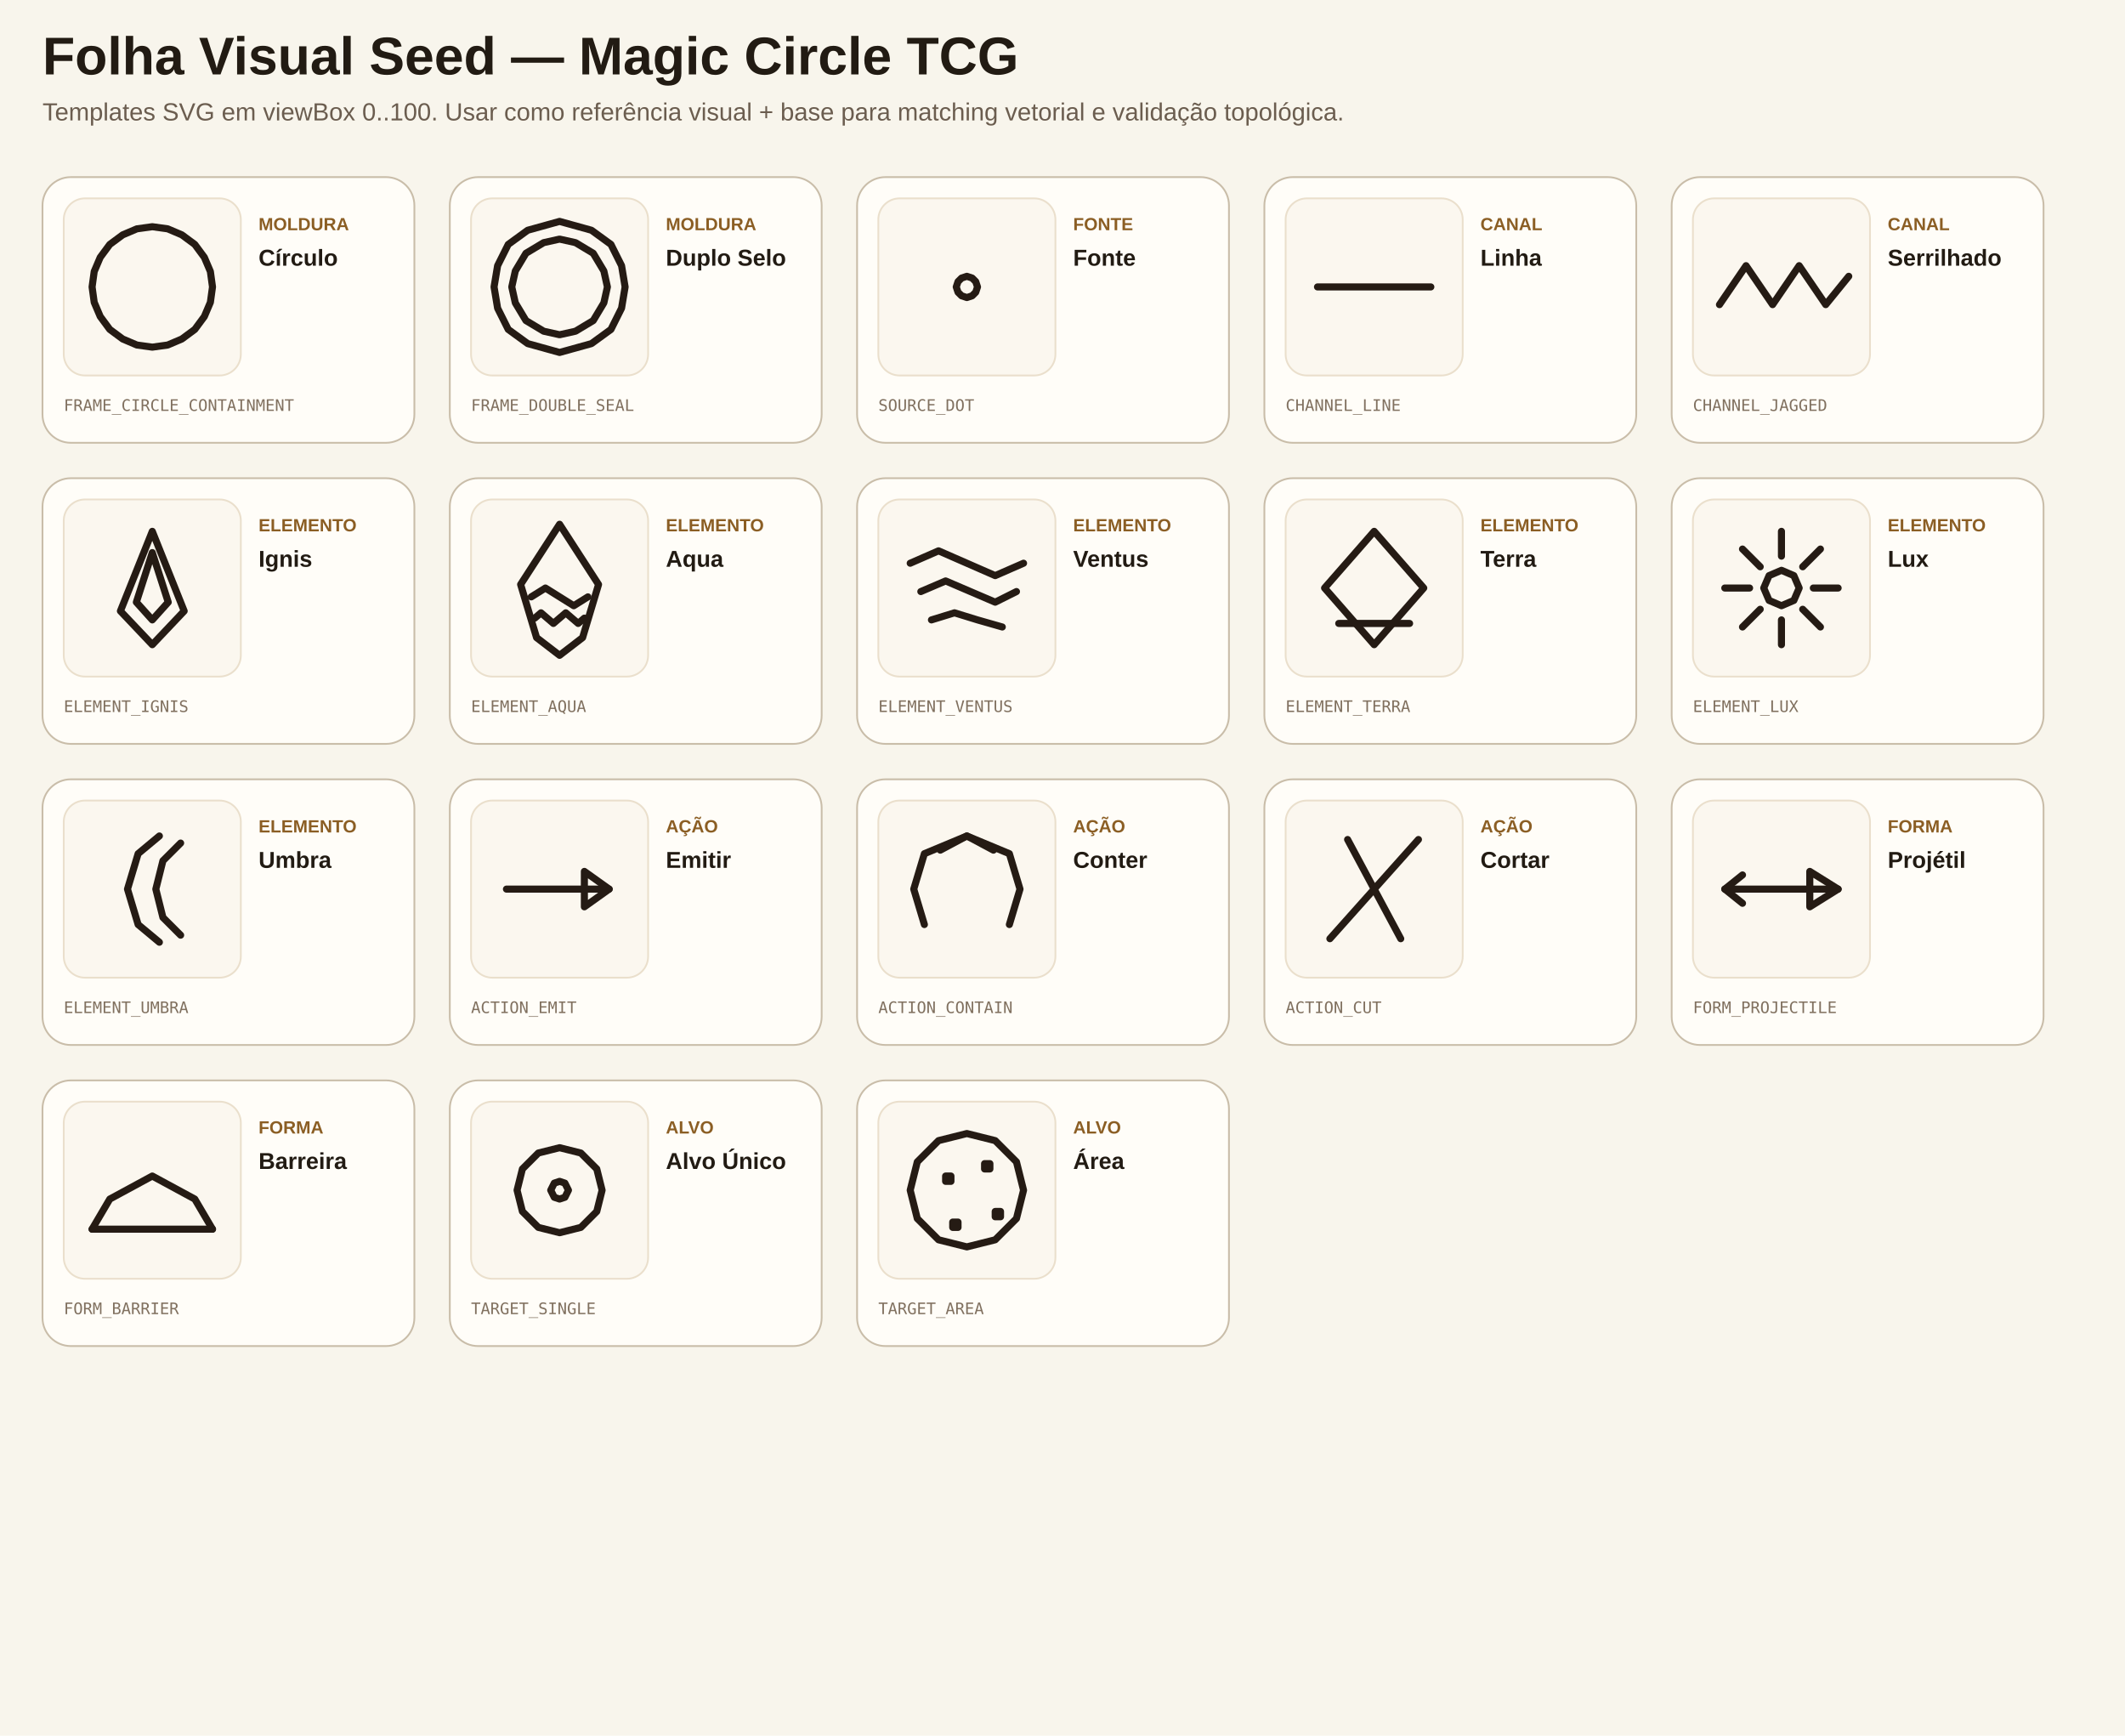
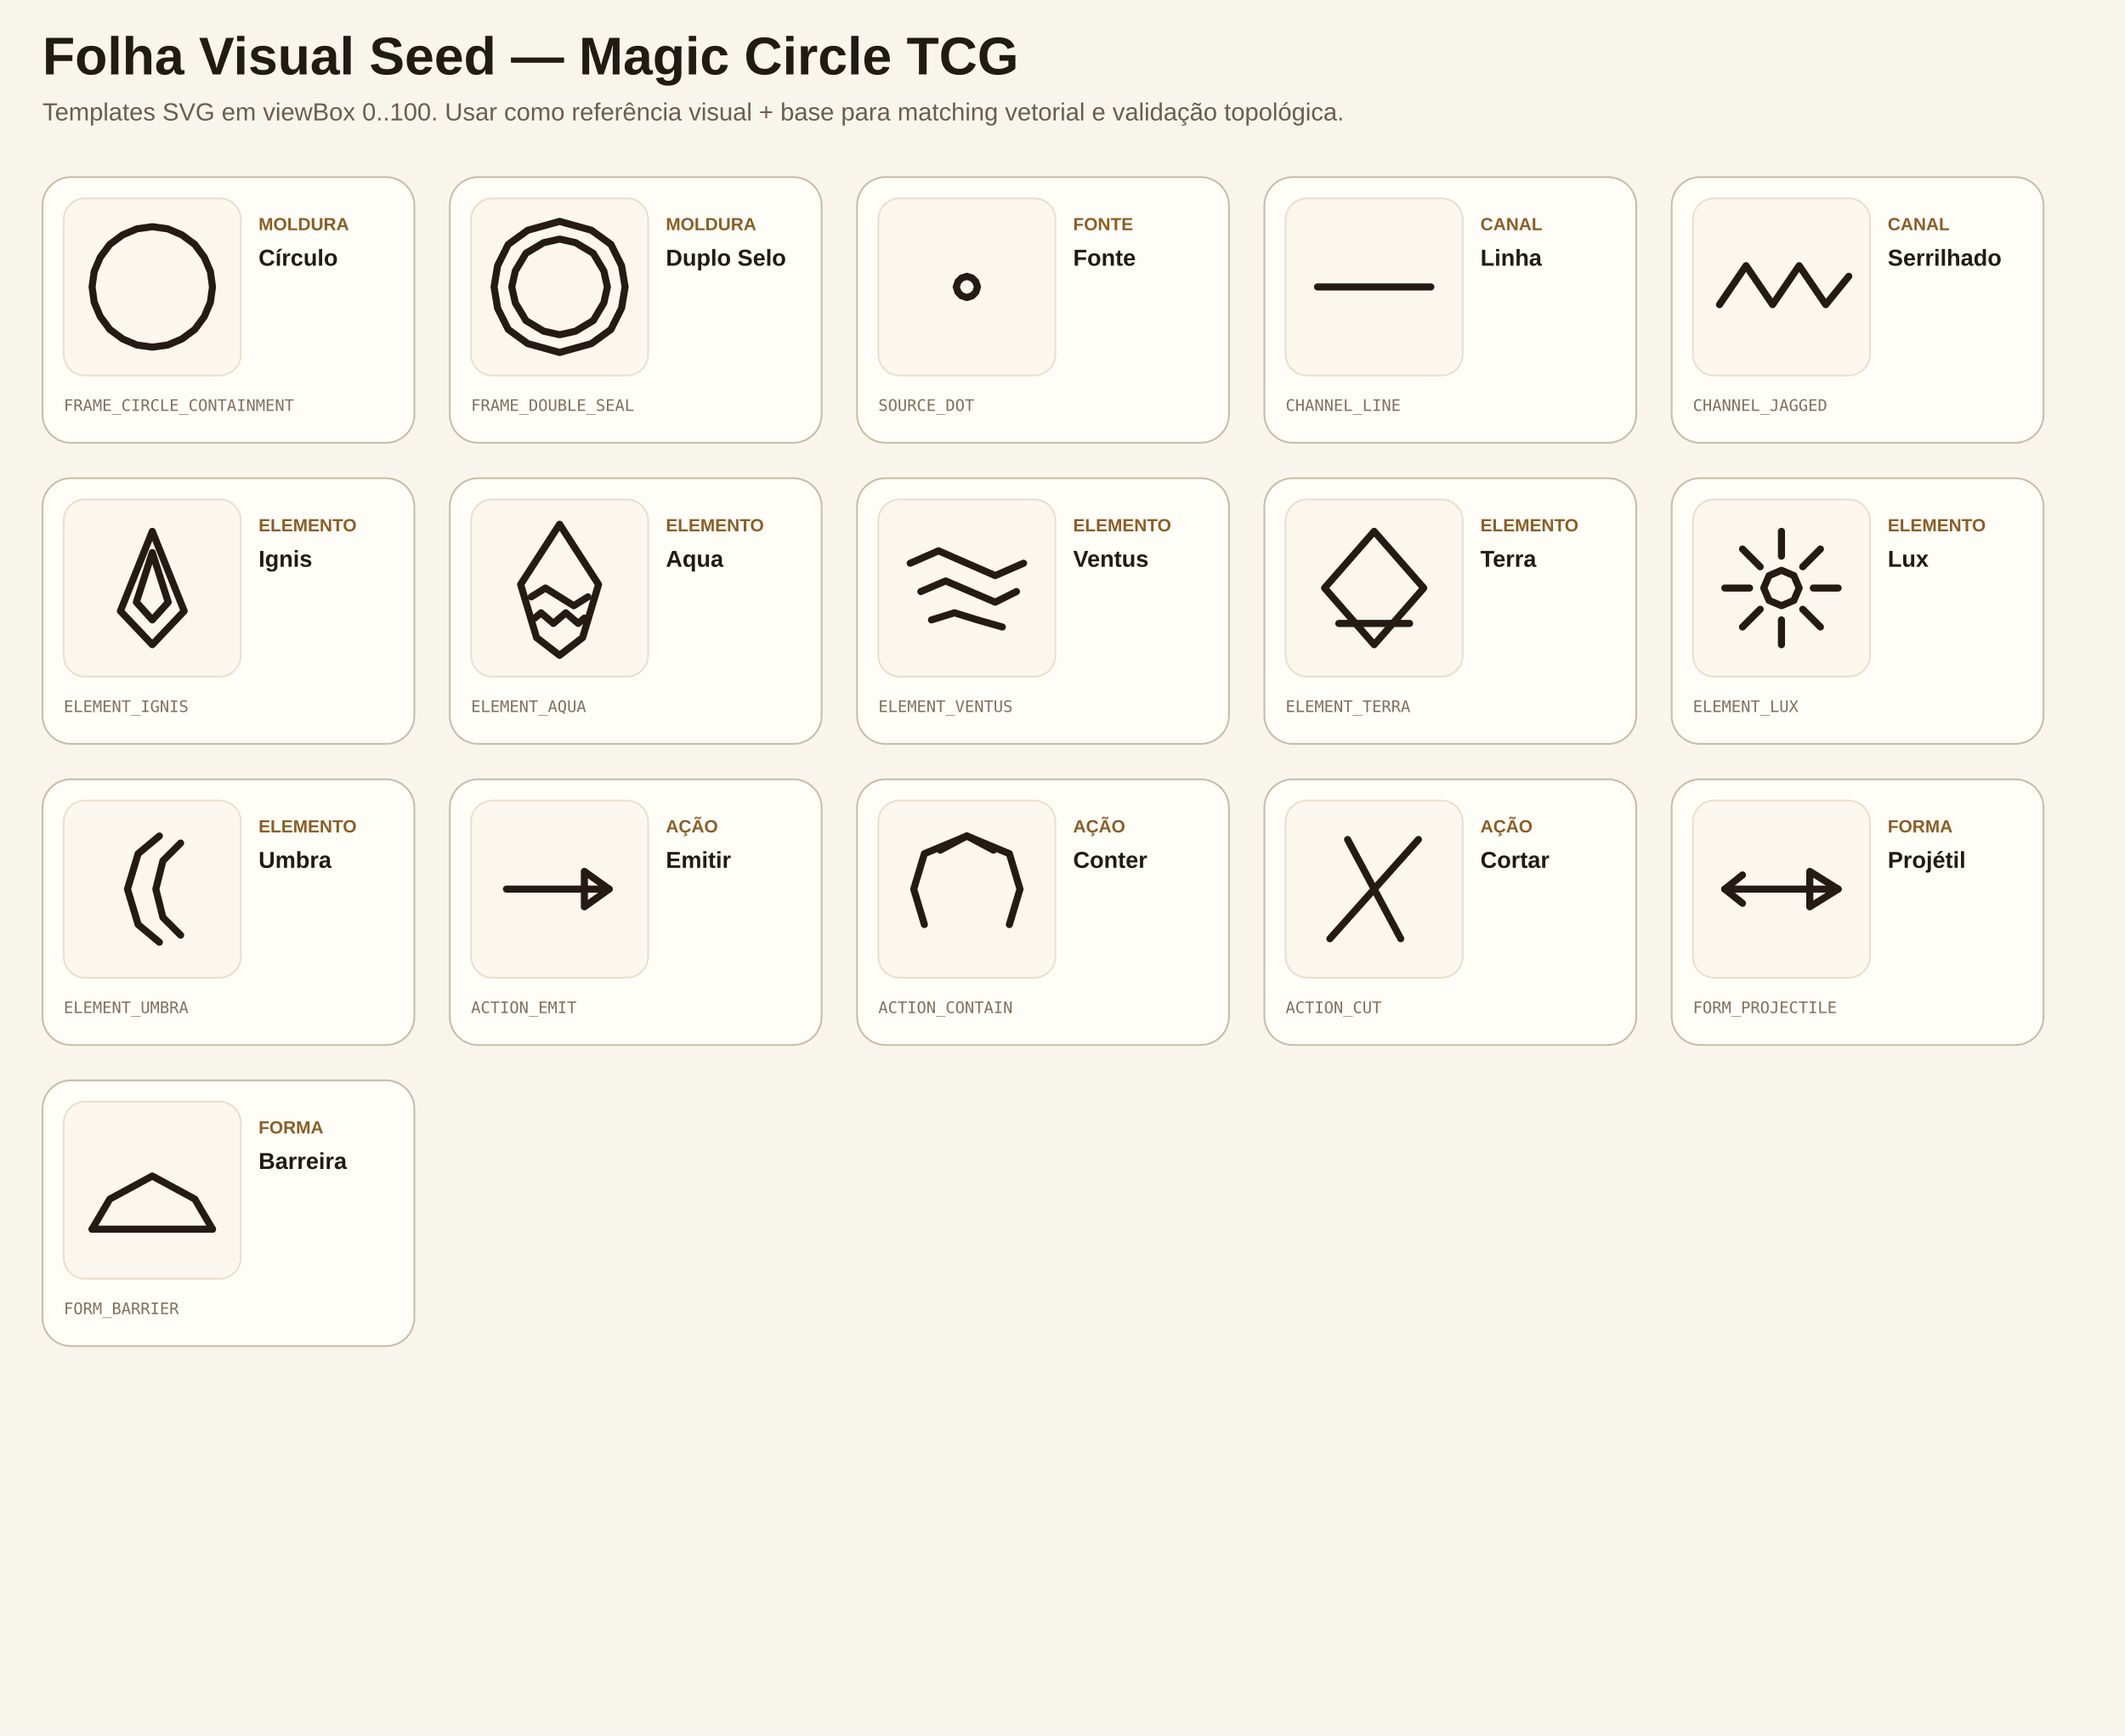
<svg xmlns="http://www.w3.org/2000/svg" width="1200" height="980" viewBox="0 0 1200 980">
  <rect width="100%" height="100%" fill="#f8f5ec" />
  <style>
    .title{font:800 30px Arial,sans-serif;fill:#221b13}.sub{font:14px Arial,sans-serif;fill:#6b5d4f}.card{fill:#fffdf8;stroke:#c9bda9}.box{fill:#fbf7ef;stroke:#eadfcc}.glyph{fill:none;stroke:#251b14;stroke-width:4;stroke-linecap:round;stroke-linejoin:round}.fam{font:700 10px Arial,sans-serif;fill:#8b5e24}.name{font:800 13px Arial,sans-serif;fill:#221b13}.id{font:9px monospace;fill:#80705f}
  </style>
  <text class="title" x="24" y="42">Folha Visual Seed — Magic Circle TCG</text>
  <text class="sub" x="24" y="68">Templates SVG em viewBox 0..100. Usar como referência visual + base para matching vetorial e validação topológica.</text>
  <defs>
    <g id="FRAME_CIRCLE_CONTAINMENT">
      <path class="glyph" d="M84 50 L82.8 58.7 L79.4 66.7 L74 74 L66.7 79.4 L58.7 82.8 L50 84 L41.3 82.8 L33.3 79.4 L26 74 L20.6 66.7 L17.2 58.7 L16 50 L17.2 41.3 L20.6 33.3 L26 26 L33.3 20.6 L41.3 17.2 L50 16 L58.7 17.2 L66.7 20.6 L74 26 L79.4 33.3 L82.8 41.3 L84 50" />
    </g>
    <g id="FRAME_DOUBLE_SEAL">
      <path class="glyph" d="M87 50 L85 62 L79 74 L68 82 L50 87 L32 82 L21 74 L15 62 L13 50 L15 38 L21 26 L32 18 L50 13 L68 18 L79 26 L85 38 L87 50" />
      <path class="glyph" d="M77 50 L75 59 L69 69 L59 75 L50 77 L41 75 L31 69 L25 59 L23 50 L25 41 L31 31 L41 25 L50 23 L59 25 L69 31 L75 41 L77 50" />
    </g>
    <g id="SOURCE_DOT">
      <path class="glyph" d="M56 50 L55 53 L53 55 L50 56 L47 55 L45 53 L44 50 L45 47 L47 45 L50 44 L53 45 L55 47 L56 50" />
    </g>
    <g id="CHANNEL_LINE">
      <path class="glyph" d="M18 50 L82 50" />
    </g>
    <g id="CHANNEL_JAGGED">
      <path class="glyph" d="M15 60 L30 38 L45 60 L60 38 L75 60 L88 44" />
    </g>
    <g id="ELEMENT_IGNIS">
      <path class="glyph" d="M50 18 L68 63 L50 82 L32 63 L50 18" />
      <path class="glyph" d="M50 30 L59 58 L50 68 L41 58 L50 30" />
    </g>
    <g id="ELEMENT_AQUA">
      <path class="glyph" d="M50 14 L72 48 L63 78 L50 88 L37 78 L28 48 L50 14" />
      <path class="glyph" d="M34 55 L42 50 L50 55 L58 60 L66 55" />
      <path class="glyph" d="M36 67 L39.5 64 L43 67 L46.5 70 L50 67 L53.5 64 L57 67 L60.5 70 L64 67" />
    </g>
    <g id="ELEMENT_VENTUS">
      <path class="glyph" d="M18 36 L34 29 L50 36 L66 43 L82 36" />
      <path class="glyph" d="M24 52 L38 46 L52 52 L66 58 L78 52" />
      <path class="glyph" d="M30 68 L43 64 L56 68 L70 72" />
    </g>
    <g id="ELEMENT_TERRA">
      <path class="glyph" d="M50 18 L78 50 L50 82 L22 50 L50 18" />
      <path class="glyph" d="M30 70 L70 70" />
    </g>
    <g id="ELEMENT_LUX">
      <path class="glyph" d="M60 50 L57 57 L50 60 L43 57 L40 50 L43 43 L50 40 L57 43 L60 50" />
      <path class="glyph" d="M50 18 L50 32 M50 68 L50 82 M18 50 L32 50 M68 50 L82 50 M28 28 L38 38 M72 28 L62 38 M28 72 L38 62 M72 72 L62 62" />
    </g>
    <g id="ELEMENT_UMBRA">
      <path class="glyph" d="M54 20 L42 30 L36 50 L42 70 L54 80" />
      <path class="glyph" d="M66 24 L56 34 L52 50 L56 66 L66 76" />
    </g>
    <g id="ACTION_EMIT">
      <path class="glyph" d="M20 50 L78 50" />
      <path class="glyph" d="M78 50 L64 40 L64 60 L78 50" />
    </g>
    <g id="ACTION_CONTAIN">
      <path class="glyph" d="M26 70 L20 50 L26 30 L50 20 L74 30 L80 50 L74 70" />
      <path class="glyph" d="M35 28 L50 20 M65 28 L50 20" />
    </g>
    <g id="ACTION_CUT">
      <path class="glyph" d="M25 78 L75 22 M35 22 L65 78" />
    </g>
    <g id="FORM_PROJECTILE">
      <path class="glyph" d="M18 50 L82 50" />
      <path class="glyph" d="M82 50 L66 40 L66 60 L82 50" />
      <path class="glyph" d="M28 42 L18 50 M28 58 L18 50" />
    </g>
    <g id="FORM_BARRIER">
      <path class="glyph" d="M16 72 L26 55 L50 42 L74 55 L84 72" />
      <path class="glyph" d="M16 72 L84 72" />
    </g>
-     <g id="TARGET_SINGLE">
-       <path class="glyph" d="M55 50 L53 54 L50 55 L47 54 L45 50 L47 46 L50 45 L53 46 L55 50" />
-       <path class="glyph" d="M74 50 L71 62 L62 71 L50 74 L38 71 L29 62 L26 50 L29 38 L38 29 L50 26 L62 29 L71 38 L74 50" />
-     </g>
-     <g id="TARGET_AREA">
-       <path class="glyph" d="M82 50 L78 66 L66 78 L50 82 L34 78 L22 66 L18 50 L22 34 L34 22 L50 18 L66 22 L78 34 L82 50" />
-       <path class="glyph" d="M38 42 L41 42 L41 45 L38 45 L38 42 M60 35 L63 35 L63 38 L60 38 L60 35 M66 62 L69 62 L69 65 L66 65 L66 62 M42 68 L45 68 L45 71 L42 71 L42 68" />
-     </g>
  </defs>
  <g transform="translate(24,100)">
    <g transform="translate(0,0)">
      <rect class="card" width="210" height="150" rx="16" />
      <rect class="box" x="12" y="12" width="100" height="100" rx="12" />
      <use href="#FRAME_CIRCLE_CONTAINMENT" x="12" y="12" width="100" height="100" />
      <text class="fam" x="122" y="30">MOLDURA</text>
      <text class="name" x="122" y="50">Círculo</text>
      <text class="id" x="12" y="132">FRAME_CIRCLE_CONTAINMENT</text>
    </g>
    <g transform="translate(230,0)">
      <rect class="card" width="210" height="150" rx="16" />
      <rect class="box" x="12" y="12" width="100" height="100" rx="12" />
      <use href="#FRAME_DOUBLE_SEAL" x="12" y="12" width="100" height="100" />
      <text class="fam" x="122" y="30">MOLDURA</text>
      <text class="name" x="122" y="50">Duplo Selo</text>
      <text class="id" x="12" y="132">FRAME_DOUBLE_SEAL</text>
    </g>
    <g transform="translate(460,0)">
      <rect class="card" width="210" height="150" rx="16" />
      <rect class="box" x="12" y="12" width="100" height="100" rx="12" />
      <use href="#SOURCE_DOT" x="12" y="12" width="100" height="100" />
      <text class="fam" x="122" y="30">FONTE</text>
      <text class="name" x="122" y="50">Fonte</text>
      <text class="id" x="12" y="132">SOURCE_DOT</text>
    </g>
    <g transform="translate(690,0)">
      <rect class="card" width="210" height="150" rx="16" />
      <rect class="box" x="12" y="12" width="100" height="100" rx="12" />
      <use href="#CHANNEL_LINE" x="12" y="12" width="100" height="100" />
      <text class="fam" x="122" y="30">CANAL</text>
      <text class="name" x="122" y="50">Linha</text>
      <text class="id" x="12" y="132">CHANNEL_LINE</text>
    </g>
    <g transform="translate(920,0)">
      <rect class="card" width="210" height="150" rx="16" />
      <rect class="box" x="12" y="12" width="100" height="100" rx="12" />
      <use href="#CHANNEL_JAGGED" x="12" y="12" width="100" height="100" />
      <text class="fam" x="122" y="30">CANAL</text>
      <text class="name" x="122" y="50">Serrilhado</text>
      <text class="id" x="12" y="132">CHANNEL_JAGGED</text>
    </g>
    <g transform="translate(0,170)">
      <rect class="card" width="210" height="150" rx="16" />
      <rect class="box" x="12" y="12" width="100" height="100" rx="12" />
      <use href="#ELEMENT_IGNIS" x="12" y="12" width="100" height="100" />
      <text class="fam" x="122" y="30">ELEMENTO</text>
      <text class="name" x="122" y="50">Ignis</text>
      <text class="id" x="12" y="132">ELEMENT_IGNIS</text>
    </g>
    <g transform="translate(230,170)">
      <rect class="card" width="210" height="150" rx="16" />
      <rect class="box" x="12" y="12" width="100" height="100" rx="12" />
      <use href="#ELEMENT_AQUA" x="12" y="12" width="100" height="100" />
      <text class="fam" x="122" y="30">ELEMENTO</text>
      <text class="name" x="122" y="50">Aqua</text>
      <text class="id" x="12" y="132">ELEMENT_AQUA</text>
    </g>
    <g transform="translate(460,170)">
      <rect class="card" width="210" height="150" rx="16" />
      <rect class="box" x="12" y="12" width="100" height="100" rx="12" />
      <use href="#ELEMENT_VENTUS" x="12" y="12" width="100" height="100" />
      <text class="fam" x="122" y="30">ELEMENTO</text>
      <text class="name" x="122" y="50">Ventus</text>
      <text class="id" x="12" y="132">ELEMENT_VENTUS</text>
    </g>
    <g transform="translate(690,170)">
      <rect class="card" width="210" height="150" rx="16" />
      <rect class="box" x="12" y="12" width="100" height="100" rx="12" />
      <use href="#ELEMENT_TERRA" x="12" y="12" width="100" height="100" />
      <text class="fam" x="122" y="30">ELEMENTO</text>
      <text class="name" x="122" y="50">Terra</text>
      <text class="id" x="12" y="132">ELEMENT_TERRA</text>
    </g>
    <g transform="translate(920,170)">
      <rect class="card" width="210" height="150" rx="16" />
      <rect class="box" x="12" y="12" width="100" height="100" rx="12" />
      <use href="#ELEMENT_LUX" x="12" y="12" width="100" height="100" />
      <text class="fam" x="122" y="30">ELEMENTO</text>
      <text class="name" x="122" y="50">Lux</text>
      <text class="id" x="12" y="132">ELEMENT_LUX</text>
    </g>
    <g transform="translate(0,340)">
      <rect class="card" width="210" height="150" rx="16" />
      <rect class="box" x="12" y="12" width="100" height="100" rx="12" />
      <use href="#ELEMENT_UMBRA" x="12" y="12" width="100" height="100" />
      <text class="fam" x="122" y="30">ELEMENTO</text>
      <text class="name" x="122" y="50">Umbra</text>
      <text class="id" x="12" y="132">ELEMENT_UMBRA</text>
    </g>
    <g transform="translate(230,340)">
      <rect class="card" width="210" height="150" rx="16" />
      <rect class="box" x="12" y="12" width="100" height="100" rx="12" />
      <use href="#ACTION_EMIT" x="12" y="12" width="100" height="100" />
      <text class="fam" x="122" y="30">AÇÃO</text>
      <text class="name" x="122" y="50">Emitir</text>
      <text class="id" x="12" y="132">ACTION_EMIT</text>
    </g>
    <g transform="translate(460,340)">
      <rect class="card" width="210" height="150" rx="16" />
      <rect class="box" x="12" y="12" width="100" height="100" rx="12" />
      <use href="#ACTION_CONTAIN" x="12" y="12" width="100" height="100" />
      <text class="fam" x="122" y="30">AÇÃO</text>
      <text class="name" x="122" y="50">Conter</text>
      <text class="id" x="12" y="132">ACTION_CONTAIN</text>
    </g>
    <g transform="translate(690,340)">
      <rect class="card" width="210" height="150" rx="16" />
      <rect class="box" x="12" y="12" width="100" height="100" rx="12" />
      <use href="#ACTION_CUT" x="12" y="12" width="100" height="100" />
      <text class="fam" x="122" y="30">AÇÃO</text>
      <text class="name" x="122" y="50">Cortar</text>
      <text class="id" x="12" y="132">ACTION_CUT</text>
    </g>
    <g transform="translate(920,340)">
      <rect class="card" width="210" height="150" rx="16" />
      <rect class="box" x="12" y="12" width="100" height="100" rx="12" />
      <use href="#FORM_PROJECTILE" x="12" y="12" width="100" height="100" />
      <text class="fam" x="122" y="30">FORMA</text>
      <text class="name" x="122" y="50">Projétil</text>
      <text class="id" x="12" y="132">FORM_PROJECTILE</text>
    </g>
    <g transform="translate(0,510)">
      <rect class="card" width="210" height="150" rx="16" />
      <rect class="box" x="12" y="12" width="100" height="100" rx="12" />
      <use href="#FORM_BARRIER" x="12" y="12" width="100" height="100" />
      <text class="fam" x="122" y="30">FORMA</text>
      <text class="name" x="122" y="50">Barreira</text>
      <text class="id" x="12" y="132">FORM_BARRIER</text>
    </g>
-     <g transform="translate(230,510)">
-       <rect class="card" width="210" height="150" rx="16" />
-       <rect class="box" x="12" y="12" width="100" height="100" rx="12" />
-       <use href="#TARGET_SINGLE" x="12" y="12" width="100" height="100" />
-       <text class="fam" x="122" y="30">ALVO</text>
-       <text class="name" x="122" y="50">Alvo Único</text>
-       <text class="id" x="12" y="132">TARGET_SINGLE</text>
-     </g>
-     <g transform="translate(460,510)">
-       <rect class="card" width="210" height="150" rx="16" />
-       <rect class="box" x="12" y="12" width="100" height="100" rx="12" />
-       <use href="#TARGET_AREA" x="12" y="12" width="100" height="100" />
-       <text class="fam" x="122" y="30">ALVO</text>
-       <text class="name" x="122" y="50">Área</text>
-       <text class="id" x="12" y="132">TARGET_AREA</text>
-     </g>
  </g>
</svg>
